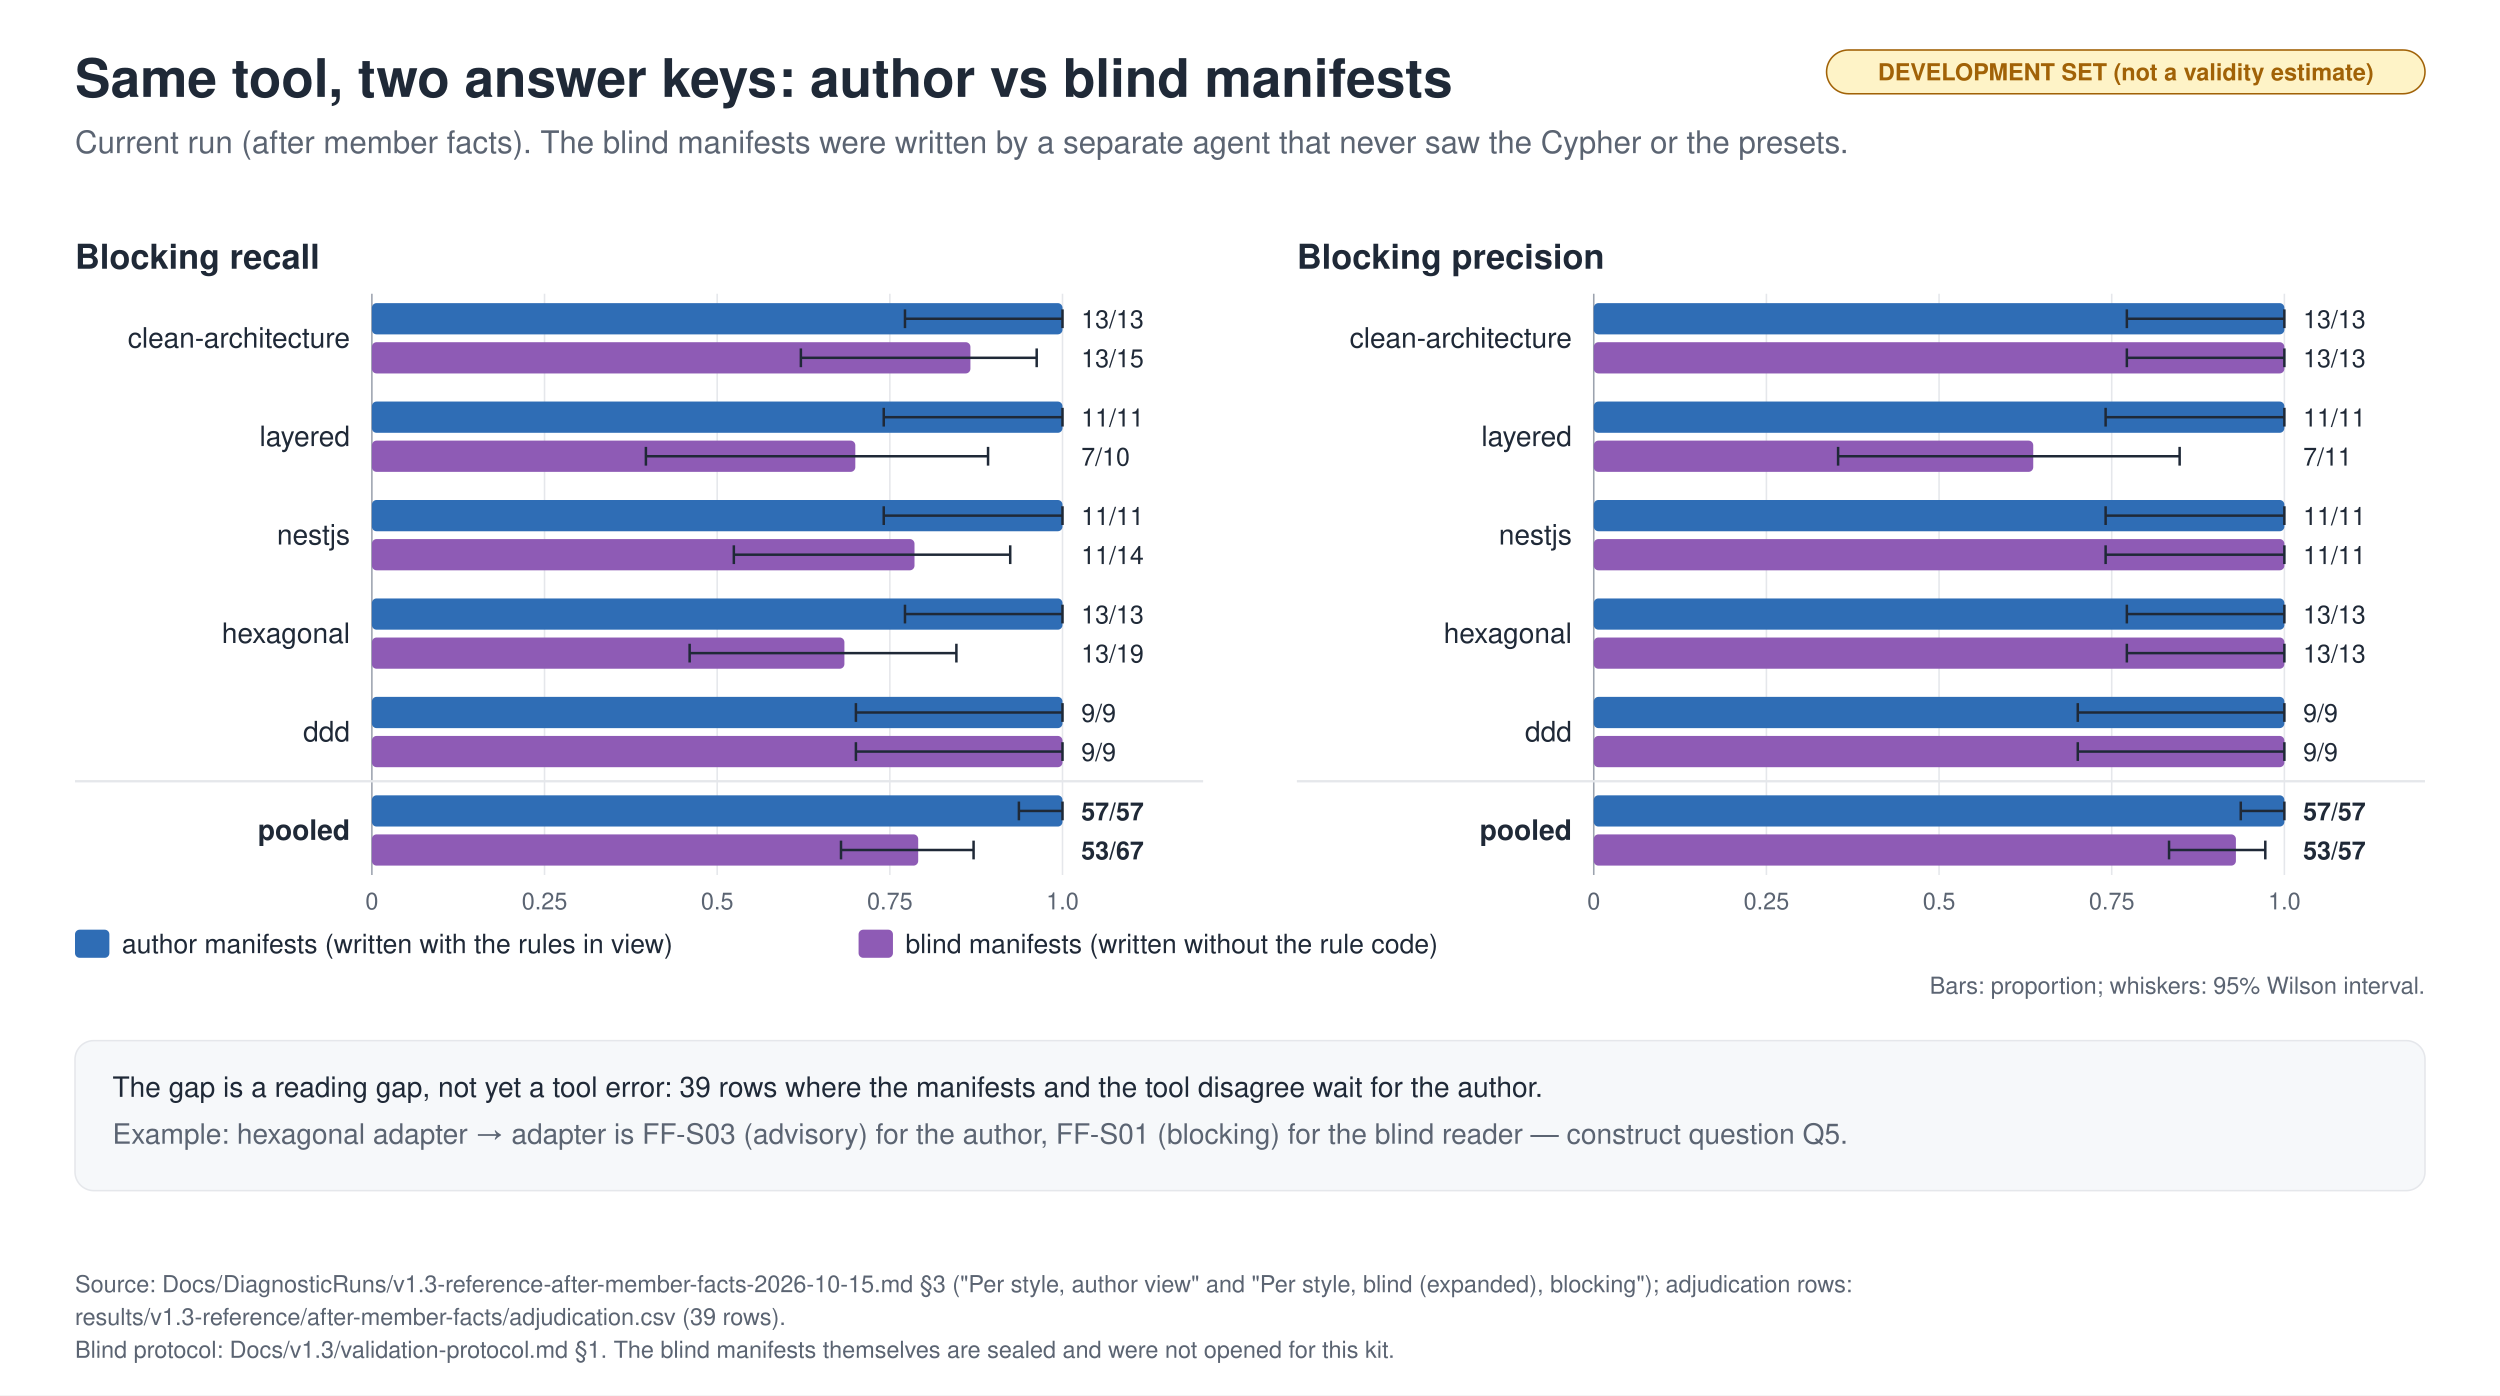
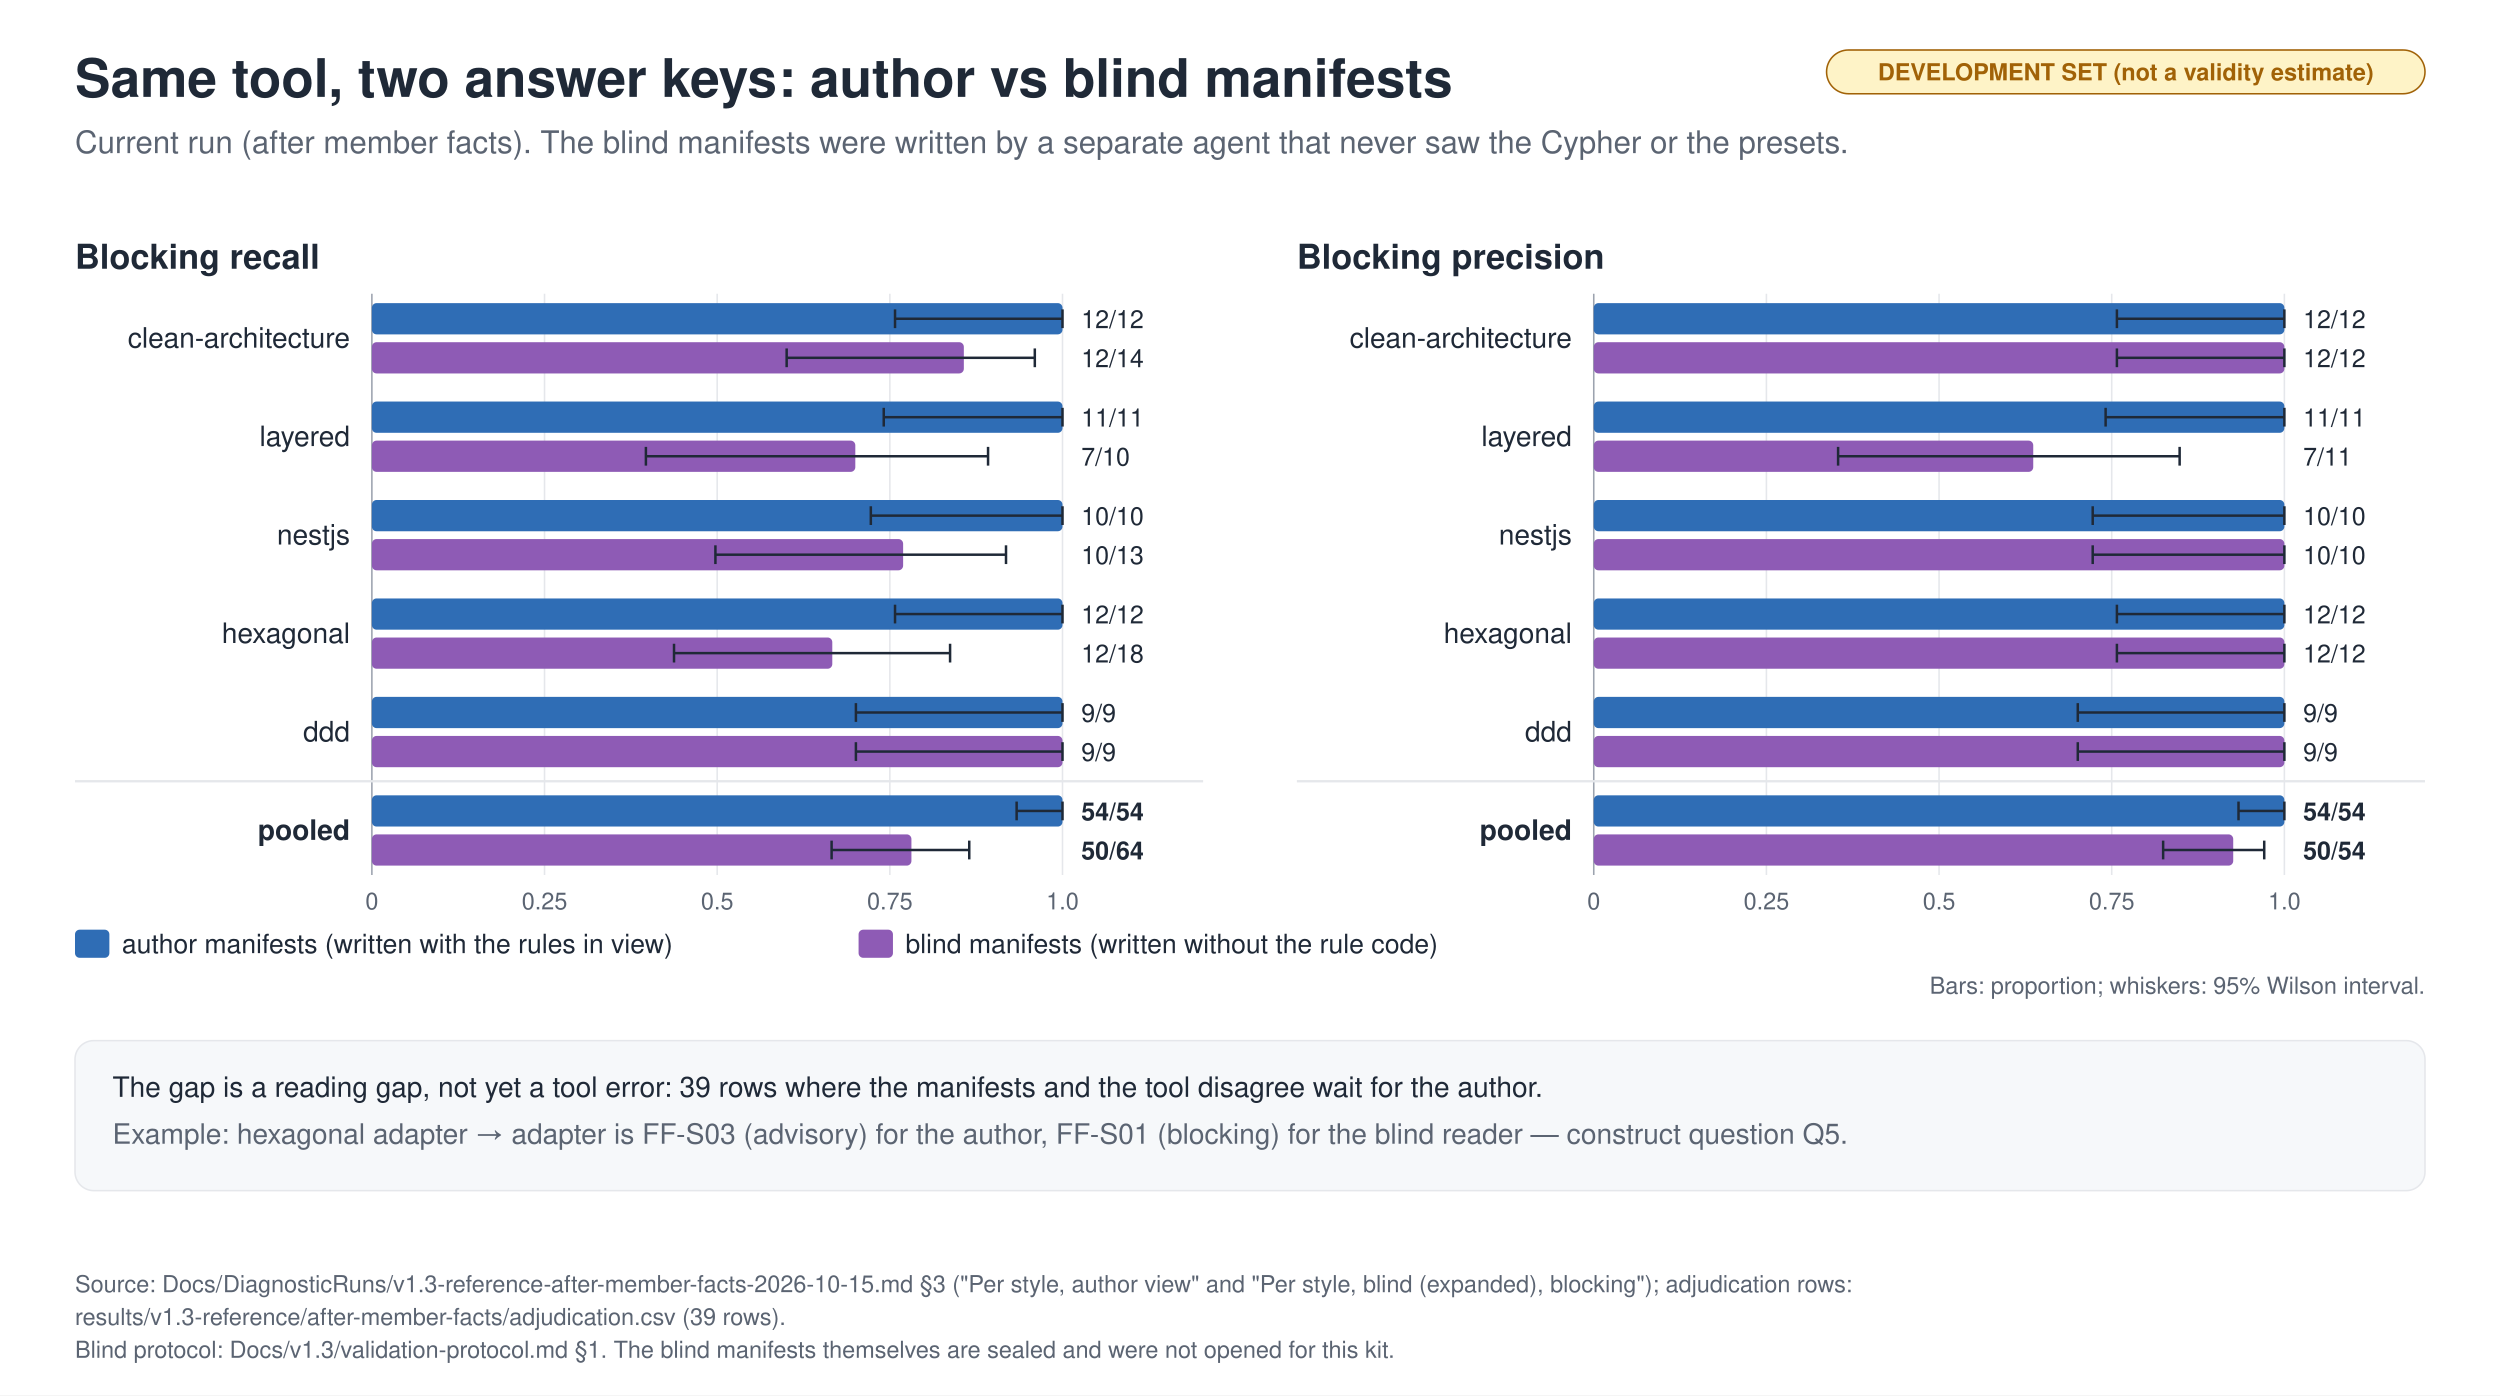
<svg xmlns="http://www.w3.org/2000/svg" width="1600" height="893" viewBox="0 0 1600 893">
  <defs>
    <marker id="arr" viewBox="0 0 10 10" refX="9" refY="5" markerUnits="userSpaceOnUse" markerWidth="12" markerHeight="12" orient="auto-start-reverse">
      <path d="M0,0 L10,5 L0,10 z" fill="#1F2937" />
    </marker>
    <marker id="arrM" viewBox="0 0 10 10" refX="9" refY="5" markerUnits="userSpaceOnUse" markerWidth="12" markerHeight="12" orient="auto-start-reverse">
      <path d="M0,0 L10,5 L0,10 z" fill="#5B6472" />
    </marker>
    <marker id="arrR" viewBox="0 0 10 10" refX="9" refY="5" markerUnits="userSpaceOnUse" markerWidth="12" markerHeight="12" orient="auto-start-reverse">
      <path d="M0,0 L10,5 L0,10 z" fill="#C62828" />
    </marker>
  </defs>
  <rect x="0" y="0" width="1600" height="893" rx="0" fill="#FFFFFF" stroke="none" stroke-width="1" />
  <text x="48" y="62" font-family="'Helvetica Neue', Helvetica, Arial, sans-serif" font-size="34" font-weight="700" fill="#1F2937" text-anchor="start">Same tool, two answer keys: author vs blind manifests</text>
  <text x="48" y="98" font-family="'Helvetica Neue', Helvetica, Arial, sans-serif" font-size="20" font-weight="400" fill="#5B6472" text-anchor="start">Current run (after member facts). The blind manifests were written by a separate agent that never saw the Cypher or the presets.</text>
  <rect x="1169" y="32" width="383" height="28" rx="14" fill="#FEF3C7" stroke="#A16207" stroke-width="1" />
  <text x="1360.5" y="51.4" font-family="'Helvetica Neue', Helvetica, Arial, sans-serif" font-size="15" font-weight="600" fill="#A16207" text-anchor="middle">DEVELOPMENT SET (not a validity estimate)</text>
  <text x="48" y="172" font-family="'Helvetica Neue', Helvetica, Arial, sans-serif" font-size="22" font-weight="700" fill="#1F2937" text-anchor="start">Blocking recall</text>
  <line x1="238" y1="188" x2="238" y2="560" stroke="#9CA3AF" stroke-width="1" />
  <text x="238" y="582" font-family="'Helvetica Neue', Helvetica, Arial, sans-serif" font-size="15" font-weight="400" fill="#5B6472" text-anchor="middle">0</text>
  <line x1="348.5" y1="188" x2="348.5" y2="560" stroke="#E5E7EB" stroke-width="1" />
  <text x="348.5" y="582" font-family="'Helvetica Neue', Helvetica, Arial, sans-serif" font-size="15" font-weight="400" fill="#5B6472" text-anchor="middle">0.25</text>
  <line x1="459" y1="188" x2="459" y2="560" stroke="#E5E7EB" stroke-width="1" />
  <text x="459" y="582" font-family="'Helvetica Neue', Helvetica, Arial, sans-serif" font-size="15" font-weight="400" fill="#5B6472" text-anchor="middle">0.5</text>
  <line x1="569.5" y1="188" x2="569.5" y2="560" stroke="#E5E7EB" stroke-width="1" />
  <text x="569.5" y="582" font-family="'Helvetica Neue', Helvetica, Arial, sans-serif" font-size="15" font-weight="400" fill="#5B6472" text-anchor="middle">0.75</text>
  <line x1="680" y1="188" x2="680" y2="560" stroke="#E5E7EB" stroke-width="1" />
  <text x="680" y="582" font-family="'Helvetica Neue', Helvetica, Arial, sans-serif" font-size="15" font-weight="400" fill="#5B6472" text-anchor="middle">1.0</text>
  <text x="224" y="222.5" font-family="'Helvetica Neue', Helvetica, Arial, sans-serif" font-size="18" font-weight="400" fill="#1F2937" text-anchor="end">clean-architecture</text>
  <rect x="238" y="194" width="442" height="20" rx="3" fill="#2F6DB5" stroke="none" stroke-width="1" />
-   <line x1="579.182" y1="204" x2="680" y2="204" stroke="#1F2937" stroke-width="1.6" />
-   <line x1="579.182" y1="198" x2="579.182" y2="210" stroke="#1F2937" stroke-width="1.6" />
+   <line x1="572.818" y1="204" x2="680" y2="204" stroke="#1F2937" stroke-width="1.6" />
+   <line x1="572.818" y1="198" x2="572.818" y2="210" stroke="#1F2937" stroke-width="1.6" />
  <line x1="680" y1="198" x2="680" y2="210" stroke="#1F2937" stroke-width="1.6" />
-   <text x="692" y="210" font-family="'Helvetica Neue', Helvetica, Arial, sans-serif" font-size="16" font-weight="400" fill="#1F2937" text-anchor="start">13/13</text>
-   <rect x="238" y="219" width="383.067" height="20" rx="3" fill="#8E5BB5" stroke="none" stroke-width="1" />
-   <line x1="512.562" y1="229" x2="663.486" y2="229" stroke="#1F2937" stroke-width="1.6" />
-   <line x1="512.562" y1="223" x2="512.562" y2="235" stroke="#1F2937" stroke-width="1.6" />
-   <line x1="663.486" y1="223" x2="663.486" y2="235" stroke="#1F2937" stroke-width="1.6" />
-   <text x="692" y="235" font-family="'Helvetica Neue', Helvetica, Arial, sans-serif" font-size="16" font-weight="400" fill="#1F2937" text-anchor="start">13/15</text>
+   <text x="692" y="210" font-family="'Helvetica Neue', Helvetica, Arial, sans-serif" font-size="16" font-weight="400" fill="#1F2937" text-anchor="start">12/12</text>
+   <rect x="238" y="219" width="378.857" height="20" rx="3" fill="#8E5BB5" stroke="none" stroke-width="1" />
+   <line x1="503.459" y1="229" x2="662.278" y2="229" stroke="#1F2937" stroke-width="1.6" />
+   <line x1="503.459" y1="223" x2="503.459" y2="235" stroke="#1F2937" stroke-width="1.6" />
+   <line x1="662.278" y1="223" x2="662.278" y2="235" stroke="#1F2937" stroke-width="1.6" />
+   <text x="692" y="235" font-family="'Helvetica Neue', Helvetica, Arial, sans-serif" font-size="16" font-weight="400" fill="#1F2937" text-anchor="start">12/14</text>
  <text x="224" y="285.5" font-family="'Helvetica Neue', Helvetica, Arial, sans-serif" font-size="18" font-weight="400" fill="#1F2937" text-anchor="end">layered</text>
  <rect x="238" y="257" width="442" height="20" rx="3" fill="#2F6DB5" stroke="none" stroke-width="1" />
  <line x1="565.596" y1="267" x2="680" y2="267" stroke="#1F2937" stroke-width="1.6" />
  <line x1="565.596" y1="261" x2="565.596" y2="273" stroke="#1F2937" stroke-width="1.6" />
  <line x1="680" y1="261" x2="680" y2="273" stroke="#1F2937" stroke-width="1.6" />
  <text x="692" y="273" font-family="'Helvetica Neue', Helvetica, Arial, sans-serif" font-size="16" font-weight="400" fill="#1F2937" text-anchor="start">11/11</text>
  <rect x="238" y="282" width="309.4" height="20" rx="3" fill="#8E5BB5" stroke="none" stroke-width="1" />
  <line x1="413.376" y1="292" x2="632.356" y2="292" stroke="#1F2937" stroke-width="1.6" />
  <line x1="413.376" y1="286" x2="413.376" y2="298" stroke="#1F2937" stroke-width="1.6" />
  <line x1="632.356" y1="286" x2="632.356" y2="298" stroke="#1F2937" stroke-width="1.6" />
  <text x="692" y="298" font-family="'Helvetica Neue', Helvetica, Arial, sans-serif" font-size="16" font-weight="400" fill="#1F2937" text-anchor="start">7/10</text>
  <text x="224" y="348.5" font-family="'Helvetica Neue', Helvetica, Arial, sans-serif" font-size="18" font-weight="400" fill="#1F2937" text-anchor="end">nestjs</text>
  <rect x="238" y="320" width="442" height="20" rx="3" fill="#2F6DB5" stroke="none" stroke-width="1" />
-   <line x1="565.596" y1="330" x2="680" y2="330" stroke="#1F2937" stroke-width="1.6" />
-   <line x1="565.596" y1="324" x2="565.596" y2="336" stroke="#1F2937" stroke-width="1.6" />
+   <line x1="557.331" y1="330" x2="680" y2="330" stroke="#1F2937" stroke-width="1.6" />
+   <line x1="557.331" y1="324" x2="557.331" y2="336" stroke="#1F2937" stroke-width="1.6" />
  <line x1="680" y1="324" x2="680" y2="336" stroke="#1F2937" stroke-width="1.6" />
-   <text x="692" y="336" font-family="'Helvetica Neue', Helvetica, Arial, sans-serif" font-size="16" font-weight="400" fill="#1F2937" text-anchor="start">11/11</text>
-   <rect x="238" y="345" width="347.286" height="20" rx="3" fill="#8E5BB5" stroke="none" stroke-width="1" />
-   <line x1="469.656" y1="355" x2="646.534" y2="355" stroke="#1F2937" stroke-width="1.6" />
-   <line x1="469.656" y1="349" x2="469.656" y2="361" stroke="#1F2937" stroke-width="1.6" />
-   <line x1="646.534" y1="349" x2="646.534" y2="361" stroke="#1F2937" stroke-width="1.6" />
-   <text x="692" y="361" font-family="'Helvetica Neue', Helvetica, Arial, sans-serif" font-size="16" font-weight="400" fill="#1F2937" text-anchor="start">11/14</text>
+   <text x="692" y="336" font-family="'Helvetica Neue', Helvetica, Arial, sans-serif" font-size="16" font-weight="400" fill="#1F2937" text-anchor="start">10/10</text>
+   <rect x="238" y="345" width="340" height="20" rx="3" fill="#8E5BB5" stroke="none" stroke-width="1" />
+   <line x1="457.867" y1="355" x2="643.846" y2="355" stroke="#1F2937" stroke-width="1.6" />
+   <line x1="457.867" y1="349" x2="457.867" y2="361" stroke="#1F2937" stroke-width="1.6" />
+   <line x1="643.846" y1="349" x2="643.846" y2="361" stroke="#1F2937" stroke-width="1.6" />
+   <text x="692" y="361" font-family="'Helvetica Neue', Helvetica, Arial, sans-serif" font-size="16" font-weight="400" fill="#1F2937" text-anchor="start">10/13</text>
  <text x="224" y="411.5" font-family="'Helvetica Neue', Helvetica, Arial, sans-serif" font-size="18" font-weight="400" fill="#1F2937" text-anchor="end">hexagonal</text>
  <rect x="238" y="383" width="442" height="20" rx="3" fill="#2F6DB5" stroke="none" stroke-width="1" />
-   <line x1="579.182" y1="393" x2="680" y2="393" stroke="#1F2937" stroke-width="1.6" />
-   <line x1="579.182" y1="387" x2="579.182" y2="399" stroke="#1F2937" stroke-width="1.6" />
+   <line x1="572.818" y1="393" x2="680" y2="393" stroke="#1F2937" stroke-width="1.6" />
+   <line x1="572.818" y1="387" x2="572.818" y2="399" stroke="#1F2937" stroke-width="1.6" />
  <line x1="680" y1="387" x2="680" y2="399" stroke="#1F2937" stroke-width="1.6" />
-   <text x="692" y="399" font-family="'Helvetica Neue', Helvetica, Arial, sans-serif" font-size="16" font-weight="400" fill="#1F2937" text-anchor="start">13/13</text>
-   <rect x="238" y="408" width="302.421" height="20" rx="3" fill="#8E5BB5" stroke="none" stroke-width="1" />
-   <line x1="441.366" y1="418" x2="612.089" y2="418" stroke="#1F2937" stroke-width="1.6" />
-   <line x1="441.366" y1="412" x2="441.366" y2="424" stroke="#1F2937" stroke-width="1.6" />
-   <line x1="612.089" y1="412" x2="612.089" y2="424" stroke="#1F2937" stroke-width="1.6" />
-   <text x="692" y="424" font-family="'Helvetica Neue', Helvetica, Arial, sans-serif" font-size="16" font-weight="400" fill="#1F2937" text-anchor="start">13/19</text>
+   <text x="692" y="399" font-family="'Helvetica Neue', Helvetica, Arial, sans-serif" font-size="16" font-weight="400" fill="#1F2937" text-anchor="start">12/12</text>
+   <rect x="238" y="408" width="294.667" height="20" rx="3" fill="#8E5BB5" stroke="none" stroke-width="1" />
+   <line x1="431.373" y1="418" x2="608.048" y2="418" stroke="#1F2937" stroke-width="1.6" />
+   <line x1="431.373" y1="412" x2="431.373" y2="424" stroke="#1F2937" stroke-width="1.6" />
+   <line x1="608.048" y1="412" x2="608.048" y2="424" stroke="#1F2937" stroke-width="1.6" />
+   <text x="692" y="424" font-family="'Helvetica Neue', Helvetica, Arial, sans-serif" font-size="16" font-weight="400" fill="#1F2937" text-anchor="start">12/18</text>
  <text x="224" y="474.5" font-family="'Helvetica Neue', Helvetica, Arial, sans-serif" font-size="18" font-weight="400" fill="#1F2937" text-anchor="end">ddd</text>
  <rect x="238" y="446" width="442" height="20" rx="3" fill="#2F6DB5" stroke="none" stroke-width="1" />
  <line x1="547.778" y1="456" x2="680" y2="456" stroke="#1F2937" stroke-width="1.6" />
  <line x1="547.778" y1="450" x2="547.778" y2="462" stroke="#1F2937" stroke-width="1.6" />
  <line x1="680" y1="450" x2="680" y2="462" stroke="#1F2937" stroke-width="1.6" />
  <text x="692" y="462" font-family="'Helvetica Neue', Helvetica, Arial, sans-serif" font-size="16" font-weight="400" fill="#1F2937" text-anchor="start">9/9</text>
  <rect x="238" y="471" width="442" height="20" rx="3" fill="#8E5BB5" stroke="none" stroke-width="1" />
  <line x1="547.778" y1="481" x2="680" y2="481" stroke="#1F2937" stroke-width="1.6" />
  <line x1="547.778" y1="475" x2="547.778" y2="487" stroke="#1F2937" stroke-width="1.6" />
  <line x1="680" y1="475" x2="680" y2="487" stroke="#1F2937" stroke-width="1.6" />
  <text x="692" y="487" font-family="'Helvetica Neue', Helvetica, Arial, sans-serif" font-size="16" font-weight="400" fill="#1F2937" text-anchor="start">9/9</text>
  <line x1="48" y1="500" x2="770" y2="500" stroke="#E5E7EB" stroke-width="1.5" />
  <text x="224" y="537.5" font-family="'Helvetica Neue', Helvetica, Arial, sans-serif" font-size="18" font-weight="700" fill="#1F2937" text-anchor="end">pooled</text>
  <rect x="238" y="509" width="442" height="20" rx="3" fill="#2F6DB5" stroke="none" stroke-width="1" />
-   <line x1="652.093" y1="519" x2="680" y2="519" stroke="#1F2937" stroke-width="1.6" />
-   <line x1="652.093" y1="513" x2="652.093" y2="525" stroke="#1F2937" stroke-width="1.6" />
+   <line x1="650.645" y1="519" x2="680" y2="519" stroke="#1F2937" stroke-width="1.6" />
+   <line x1="650.645" y1="513" x2="650.645" y2="525" stroke="#1F2937" stroke-width="1.6" />
  <line x1="680" y1="513" x2="680" y2="525" stroke="#1F2937" stroke-width="1.6" />
-   <text x="692" y="525" font-family="'Helvetica Neue', Helvetica, Arial, sans-serif" font-size="16" font-weight="700" fill="#1F2937" text-anchor="start">57/57</text>
-   <rect x="238" y="534" width="349.642" height="20" rx="3" fill="#8E5BB5" stroke="none" stroke-width="1" />
-   <line x1="538.243" y1="544" x2="623.089" y2="544" stroke="#1F2937" stroke-width="1.6" />
-   <line x1="538.243" y1="538" x2="538.243" y2="550" stroke="#1F2937" stroke-width="1.6" />
-   <line x1="623.089" y1="538" x2="623.089" y2="550" stroke="#1F2937" stroke-width="1.6" />
-   <text x="692" y="550" font-family="'Helvetica Neue', Helvetica, Arial, sans-serif" font-size="16" font-weight="700" fill="#1F2937" text-anchor="start">53/67</text>
+   <text x="692" y="525" font-family="'Helvetica Neue', Helvetica, Arial, sans-serif" font-size="16" font-weight="700" fill="#1F2937" text-anchor="start">54/54</text>
+   <rect x="238" y="534" width="345.312" height="20" rx="3" fill="#8E5BB5" stroke="none" stroke-width="1" />
+   <line x1="532.227" y1="544" x2="620.32" y2="544" stroke="#1F2937" stroke-width="1.6" />
+   <line x1="532.227" y1="538" x2="532.227" y2="550" stroke="#1F2937" stroke-width="1.6" />
+   <line x1="620.32" y1="538" x2="620.32" y2="550" stroke="#1F2937" stroke-width="1.6" />
+   <text x="692" y="550" font-family="'Helvetica Neue', Helvetica, Arial, sans-serif" font-size="16" font-weight="700" fill="#1F2937" text-anchor="start">50/64</text>
  <text x="830" y="172" font-family="'Helvetica Neue', Helvetica, Arial, sans-serif" font-size="22" font-weight="700" fill="#1F2937" text-anchor="start">Blocking precision</text>
  <line x1="1020" y1="188" x2="1020" y2="560" stroke="#9CA3AF" stroke-width="1" />
  <text x="1020" y="582" font-family="'Helvetica Neue', Helvetica, Arial, sans-serif" font-size="15" font-weight="400" fill="#5B6472" text-anchor="middle">0</text>
  <line x1="1130.5" y1="188" x2="1130.5" y2="560" stroke="#E5E7EB" stroke-width="1" />
  <text x="1130.5" y="582" font-family="'Helvetica Neue', Helvetica, Arial, sans-serif" font-size="15" font-weight="400" fill="#5B6472" text-anchor="middle">0.25</text>
  <line x1="1241" y1="188" x2="1241" y2="560" stroke="#E5E7EB" stroke-width="1" />
  <text x="1241" y="582" font-family="'Helvetica Neue', Helvetica, Arial, sans-serif" font-size="15" font-weight="400" fill="#5B6472" text-anchor="middle">0.5</text>
  <line x1="1351.5" y1="188" x2="1351.5" y2="560" stroke="#E5E7EB" stroke-width="1" />
  <text x="1351.5" y="582" font-family="'Helvetica Neue', Helvetica, Arial, sans-serif" font-size="15" font-weight="400" fill="#5B6472" text-anchor="middle">0.75</text>
  <line x1="1462" y1="188" x2="1462" y2="560" stroke="#E5E7EB" stroke-width="1" />
  <text x="1462" y="582" font-family="'Helvetica Neue', Helvetica, Arial, sans-serif" font-size="15" font-weight="400" fill="#5B6472" text-anchor="middle">1.0</text>
  <text x="1006" y="222.5" font-family="'Helvetica Neue', Helvetica, Arial, sans-serif" font-size="18" font-weight="400" fill="#1F2937" text-anchor="end">clean-architecture</text>
  <rect x="1020" y="194" width="442" height="20" rx="3" fill="#2F6DB5" stroke="none" stroke-width="1" />
-   <line x1="1361.182" y1="204" x2="1462" y2="204" stroke="#1F2937" stroke-width="1.6" />
-   <line x1="1361.182" y1="198" x2="1361.182" y2="210" stroke="#1F2937" stroke-width="1.6" />
+   <line x1="1354.818" y1="204" x2="1462" y2="204" stroke="#1F2937" stroke-width="1.6" />
+   <line x1="1354.818" y1="198" x2="1354.818" y2="210" stroke="#1F2937" stroke-width="1.6" />
  <line x1="1462" y1="198" x2="1462" y2="210" stroke="#1F2937" stroke-width="1.6" />
-   <text x="1474" y="210" font-family="'Helvetica Neue', Helvetica, Arial, sans-serif" font-size="16" font-weight="400" fill="#1F2937" text-anchor="start">13/13</text>
+   <text x="1474" y="210" font-family="'Helvetica Neue', Helvetica, Arial, sans-serif" font-size="16" font-weight="400" fill="#1F2937" text-anchor="start">12/12</text>
  <rect x="1020" y="219" width="442" height="20" rx="3" fill="#8E5BB5" stroke="none" stroke-width="1" />
-   <line x1="1361.182" y1="229" x2="1462" y2="229" stroke="#1F2937" stroke-width="1.6" />
-   <line x1="1361.182" y1="223" x2="1361.182" y2="235" stroke="#1F2937" stroke-width="1.6" />
+   <line x1="1354.818" y1="229" x2="1462" y2="229" stroke="#1F2937" stroke-width="1.6" />
+   <line x1="1354.818" y1="223" x2="1354.818" y2="235" stroke="#1F2937" stroke-width="1.6" />
  <line x1="1462" y1="223" x2="1462" y2="235" stroke="#1F2937" stroke-width="1.6" />
-   <text x="1474" y="235" font-family="'Helvetica Neue', Helvetica, Arial, sans-serif" font-size="16" font-weight="400" fill="#1F2937" text-anchor="start">13/13</text>
+   <text x="1474" y="235" font-family="'Helvetica Neue', Helvetica, Arial, sans-serif" font-size="16" font-weight="400" fill="#1F2937" text-anchor="start">12/12</text>
  <text x="1006" y="285.5" font-family="'Helvetica Neue', Helvetica, Arial, sans-serif" font-size="18" font-weight="400" fill="#1F2937" text-anchor="end">layered</text>
  <rect x="1020" y="257" width="442" height="20" rx="3" fill="#2F6DB5" stroke="none" stroke-width="1" />
  <line x1="1347.596" y1="267" x2="1462" y2="267" stroke="#1F2937" stroke-width="1.6" />
  <line x1="1347.596" y1="261" x2="1347.596" y2="273" stroke="#1F2937" stroke-width="1.6" />
  <line x1="1462" y1="261" x2="1462" y2="273" stroke="#1F2937" stroke-width="1.6" />
  <text x="1474" y="273" font-family="'Helvetica Neue', Helvetica, Arial, sans-serif" font-size="16" font-weight="400" fill="#1F2937" text-anchor="start">11/11</text>
  <rect x="1020" y="282" width="281.273" height="20" rx="3" fill="#8E5BB5" stroke="none" stroke-width="1" />
  <line x1="1176.38" y1="292" x2="1394.964" y2="292" stroke="#1F2937" stroke-width="1.6" />
  <line x1="1176.38" y1="286" x2="1176.38" y2="298" stroke="#1F2937" stroke-width="1.6" />
  <line x1="1394.964" y1="286" x2="1394.964" y2="298" stroke="#1F2937" stroke-width="1.6" />
  <text x="1474" y="298" font-family="'Helvetica Neue', Helvetica, Arial, sans-serif" font-size="16" font-weight="400" fill="#1F2937" text-anchor="start">7/11</text>
  <text x="1006" y="348.5" font-family="'Helvetica Neue', Helvetica, Arial, sans-serif" font-size="18" font-weight="400" fill="#1F2937" text-anchor="end">nestjs</text>
  <rect x="1020" y="320" width="442" height="20" rx="3" fill="#2F6DB5" stroke="none" stroke-width="1" />
-   <line x1="1347.596" y1="330" x2="1462" y2="330" stroke="#1F2937" stroke-width="1.6" />
-   <line x1="1347.596" y1="324" x2="1347.596" y2="336" stroke="#1F2937" stroke-width="1.6" />
+   <line x1="1339.331" y1="330" x2="1462" y2="330" stroke="#1F2937" stroke-width="1.6" />
+   <line x1="1339.331" y1="324" x2="1339.331" y2="336" stroke="#1F2937" stroke-width="1.6" />
  <line x1="1462" y1="324" x2="1462" y2="336" stroke="#1F2937" stroke-width="1.6" />
-   <text x="1474" y="336" font-family="'Helvetica Neue', Helvetica, Arial, sans-serif" font-size="16" font-weight="400" fill="#1F2937" text-anchor="start">11/11</text>
+   <text x="1474" y="336" font-family="'Helvetica Neue', Helvetica, Arial, sans-serif" font-size="16" font-weight="400" fill="#1F2937" text-anchor="start">10/10</text>
  <rect x="1020" y="345" width="442" height="20" rx="3" fill="#8E5BB5" stroke="none" stroke-width="1" />
-   <line x1="1347.596" y1="355" x2="1462" y2="355" stroke="#1F2937" stroke-width="1.6" />
-   <line x1="1347.596" y1="349" x2="1347.596" y2="361" stroke="#1F2937" stroke-width="1.6" />
+   <line x1="1339.331" y1="355" x2="1462" y2="355" stroke="#1F2937" stroke-width="1.6" />
+   <line x1="1339.331" y1="349" x2="1339.331" y2="361" stroke="#1F2937" stroke-width="1.6" />
  <line x1="1462" y1="349" x2="1462" y2="361" stroke="#1F2937" stroke-width="1.6" />
-   <text x="1474" y="361" font-family="'Helvetica Neue', Helvetica, Arial, sans-serif" font-size="16" font-weight="400" fill="#1F2937" text-anchor="start">11/11</text>
+   <text x="1474" y="361" font-family="'Helvetica Neue', Helvetica, Arial, sans-serif" font-size="16" font-weight="400" fill="#1F2937" text-anchor="start">10/10</text>
  <text x="1006" y="411.5" font-family="'Helvetica Neue', Helvetica, Arial, sans-serif" font-size="18" font-weight="400" fill="#1F2937" text-anchor="end">hexagonal</text>
  <rect x="1020" y="383" width="442" height="20" rx="3" fill="#2F6DB5" stroke="none" stroke-width="1" />
-   <line x1="1361.182" y1="393" x2="1462" y2="393" stroke="#1F2937" stroke-width="1.6" />
-   <line x1="1361.182" y1="387" x2="1361.182" y2="399" stroke="#1F2937" stroke-width="1.6" />
+   <line x1="1354.818" y1="393" x2="1462" y2="393" stroke="#1F2937" stroke-width="1.6" />
+   <line x1="1354.818" y1="387" x2="1354.818" y2="399" stroke="#1F2937" stroke-width="1.6" />
  <line x1="1462" y1="387" x2="1462" y2="399" stroke="#1F2937" stroke-width="1.6" />
-   <text x="1474" y="399" font-family="'Helvetica Neue', Helvetica, Arial, sans-serif" font-size="16" font-weight="400" fill="#1F2937" text-anchor="start">13/13</text>
+   <text x="1474" y="399" font-family="'Helvetica Neue', Helvetica, Arial, sans-serif" font-size="16" font-weight="400" fill="#1F2937" text-anchor="start">12/12</text>
  <rect x="1020" y="408" width="442" height="20" rx="3" fill="#8E5BB5" stroke="none" stroke-width="1" />
-   <line x1="1361.182" y1="418" x2="1462" y2="418" stroke="#1F2937" stroke-width="1.6" />
-   <line x1="1361.182" y1="412" x2="1361.182" y2="424" stroke="#1F2937" stroke-width="1.6" />
+   <line x1="1354.818" y1="418" x2="1462" y2="418" stroke="#1F2937" stroke-width="1.6" />
+   <line x1="1354.818" y1="412" x2="1354.818" y2="424" stroke="#1F2937" stroke-width="1.6" />
  <line x1="1462" y1="412" x2="1462" y2="424" stroke="#1F2937" stroke-width="1.6" />
-   <text x="1474" y="424" font-family="'Helvetica Neue', Helvetica, Arial, sans-serif" font-size="16" font-weight="400" fill="#1F2937" text-anchor="start">13/13</text>
+   <text x="1474" y="424" font-family="'Helvetica Neue', Helvetica, Arial, sans-serif" font-size="16" font-weight="400" fill="#1F2937" text-anchor="start">12/12</text>
  <text x="1006" y="474.5" font-family="'Helvetica Neue', Helvetica, Arial, sans-serif" font-size="18" font-weight="400" fill="#1F2937" text-anchor="end">ddd</text>
  <rect x="1020" y="446" width="442" height="20" rx="3" fill="#2F6DB5" stroke="none" stroke-width="1" />
  <line x1="1329.778" y1="456" x2="1462" y2="456" stroke="#1F2937" stroke-width="1.6" />
  <line x1="1329.778" y1="450" x2="1329.778" y2="462" stroke="#1F2937" stroke-width="1.6" />
  <line x1="1462" y1="450" x2="1462" y2="462" stroke="#1F2937" stroke-width="1.6" />
  <text x="1474" y="462" font-family="'Helvetica Neue', Helvetica, Arial, sans-serif" font-size="16" font-weight="400" fill="#1F2937" text-anchor="start">9/9</text>
  <rect x="1020" y="471" width="442" height="20" rx="3" fill="#8E5BB5" stroke="none" stroke-width="1" />
  <line x1="1329.778" y1="481" x2="1462" y2="481" stroke="#1F2937" stroke-width="1.6" />
  <line x1="1329.778" y1="475" x2="1329.778" y2="487" stroke="#1F2937" stroke-width="1.6" />
  <line x1="1462" y1="475" x2="1462" y2="487" stroke="#1F2937" stroke-width="1.6" />
  <text x="1474" y="487" font-family="'Helvetica Neue', Helvetica, Arial, sans-serif" font-size="16" font-weight="400" fill="#1F2937" text-anchor="start">9/9</text>
  <line x1="830" y1="500" x2="1552" y2="500" stroke="#E5E7EB" stroke-width="1.5" />
  <text x="1006" y="537.5" font-family="'Helvetica Neue', Helvetica, Arial, sans-serif" font-size="18" font-weight="700" fill="#1F2937" text-anchor="end">pooled</text>
  <rect x="1020" y="509" width="442" height="20" rx="3" fill="#2F6DB5" stroke="none" stroke-width="1" />
-   <line x1="1434.093" y1="519" x2="1462" y2="519" stroke="#1F2937" stroke-width="1.6" />
-   <line x1="1434.093" y1="513" x2="1434.093" y2="525" stroke="#1F2937" stroke-width="1.6" />
+   <line x1="1432.645" y1="519" x2="1462" y2="519" stroke="#1F2937" stroke-width="1.6" />
+   <line x1="1432.645" y1="513" x2="1432.645" y2="525" stroke="#1F2937" stroke-width="1.6" />
  <line x1="1462" y1="513" x2="1462" y2="525" stroke="#1F2937" stroke-width="1.6" />
-   <text x="1474" y="525" font-family="'Helvetica Neue', Helvetica, Arial, sans-serif" font-size="16" font-weight="700" fill="#1F2937" text-anchor="start">57/57</text>
-   <rect x="1020" y="534" width="410.982" height="20" rx="3" fill="#8E5BB5" stroke="none" stroke-width="1" />
-   <line x1="1388.185" y1="544" x2="1449.789" y2="544" stroke="#1F2937" stroke-width="1.6" />
-   <line x1="1388.185" y1="538" x2="1388.185" y2="550" stroke="#1F2937" stroke-width="1.6" />
-   <line x1="1449.789" y1="538" x2="1449.789" y2="550" stroke="#1F2937" stroke-width="1.6" />
-   <text x="1474" y="550" font-family="'Helvetica Neue', Helvetica, Arial, sans-serif" font-size="16" font-weight="700" fill="#1F2937" text-anchor="start">53/57</text>
+   <text x="1474" y="525" font-family="'Helvetica Neue', Helvetica, Arial, sans-serif" font-size="16" font-weight="700" fill="#1F2937" text-anchor="start">54/54</text>
+   <rect x="1020" y="534" width="409.259" height="20" rx="3" fill="#8E5BB5" stroke="none" stroke-width="1" />
+   <line x1="1384.411" y1="544" x2="1449.102" y2="544" stroke="#1F2937" stroke-width="1.6" />
+   <line x1="1384.411" y1="538" x2="1384.411" y2="550" stroke="#1F2937" stroke-width="1.6" />
+   <line x1="1449.102" y1="538" x2="1449.102" y2="550" stroke="#1F2937" stroke-width="1.6" />
+   <text x="1474" y="550" font-family="'Helvetica Neue', Helvetica, Arial, sans-serif" font-size="16" font-weight="700" fill="#1F2937" text-anchor="start">50/54</text>
  <rect x="48" y="595" width="22" height="18" rx="3" fill="#2F6DB5" stroke="none" stroke-width="1" />
  <text x="78" y="610" font-family="'Helvetica Neue', Helvetica, Arial, sans-serif" font-size="17" font-weight="400" fill="#1F2937" text-anchor="start">author manifests (written with the rules in view)</text>
  <rect x="549.49" y="595" width="22" height="18" rx="3" fill="#8E5BB5" stroke="none" stroke-width="1" />
  <text x="579.49" y="610" font-family="'Helvetica Neue', Helvetica, Arial, sans-serif" font-size="17" font-weight="400" fill="#1F2937" text-anchor="start">blind manifests (written without the rule code)</text>
  <text x="1552" y="636" font-family="'Helvetica Neue', Helvetica, Arial, sans-serif" font-size="15" font-weight="400" fill="#5B6472" text-anchor="end">Bars: proportion; whiskers: 95% Wilson interval.</text>
  <rect x="48" y="666" width="1504" height="96" rx="12" fill="#F6F8FA" stroke="#E5E7EB" stroke-width="1" />
  <text x="72" y="702" font-family="'Helvetica Neue', Helvetica, Arial, sans-serif" font-size="18" font-weight="400" fill="#1F2937" text-anchor="start">The gap is a reading gap, not yet a tool error: 39 rows where the manifests and the tool disagree wait for the author.</text>
  <text x="72" y="732" font-family="'Helvetica Neue', Helvetica, Arial, sans-serif" font-size="18" font-weight="400" fill="#5B6472" text-anchor="start">Example: hexagonal adapter → adapter is FF-S03 (advisory) for the author, FF-S01 (blocking) for the blind reader — construct question Q5.</text>
  <text x="48" y="827" font-family="'Helvetica Neue', Helvetica, Arial, sans-serif" font-size="15" font-weight="400" fill="#5B6472" text-anchor="start">Source: Docs/DiagnosticRuns/v1.3-reference-after-member-facts-2026-10-15.md §3 ("Per style, author view" and "Per style, blind (expanded), blocking"); adjudication rows:</text>
  <text x="48" y="848" font-family="'Helvetica Neue', Helvetica, Arial, sans-serif" font-size="15" font-weight="400" fill="#5B6472" text-anchor="start">results/v1.3-reference/after-member-facts/adjudication.csv (39 rows).</text>
  <text x="48" y="869" font-family="'Helvetica Neue', Helvetica, Arial, sans-serif" font-size="15" font-weight="400" fill="#5B6472" text-anchor="start">Blind protocol: Docs/v1.3/validation-protocol.md §1. The blind manifests themselves are sealed and were not opened for this kit.</text>
</svg>
